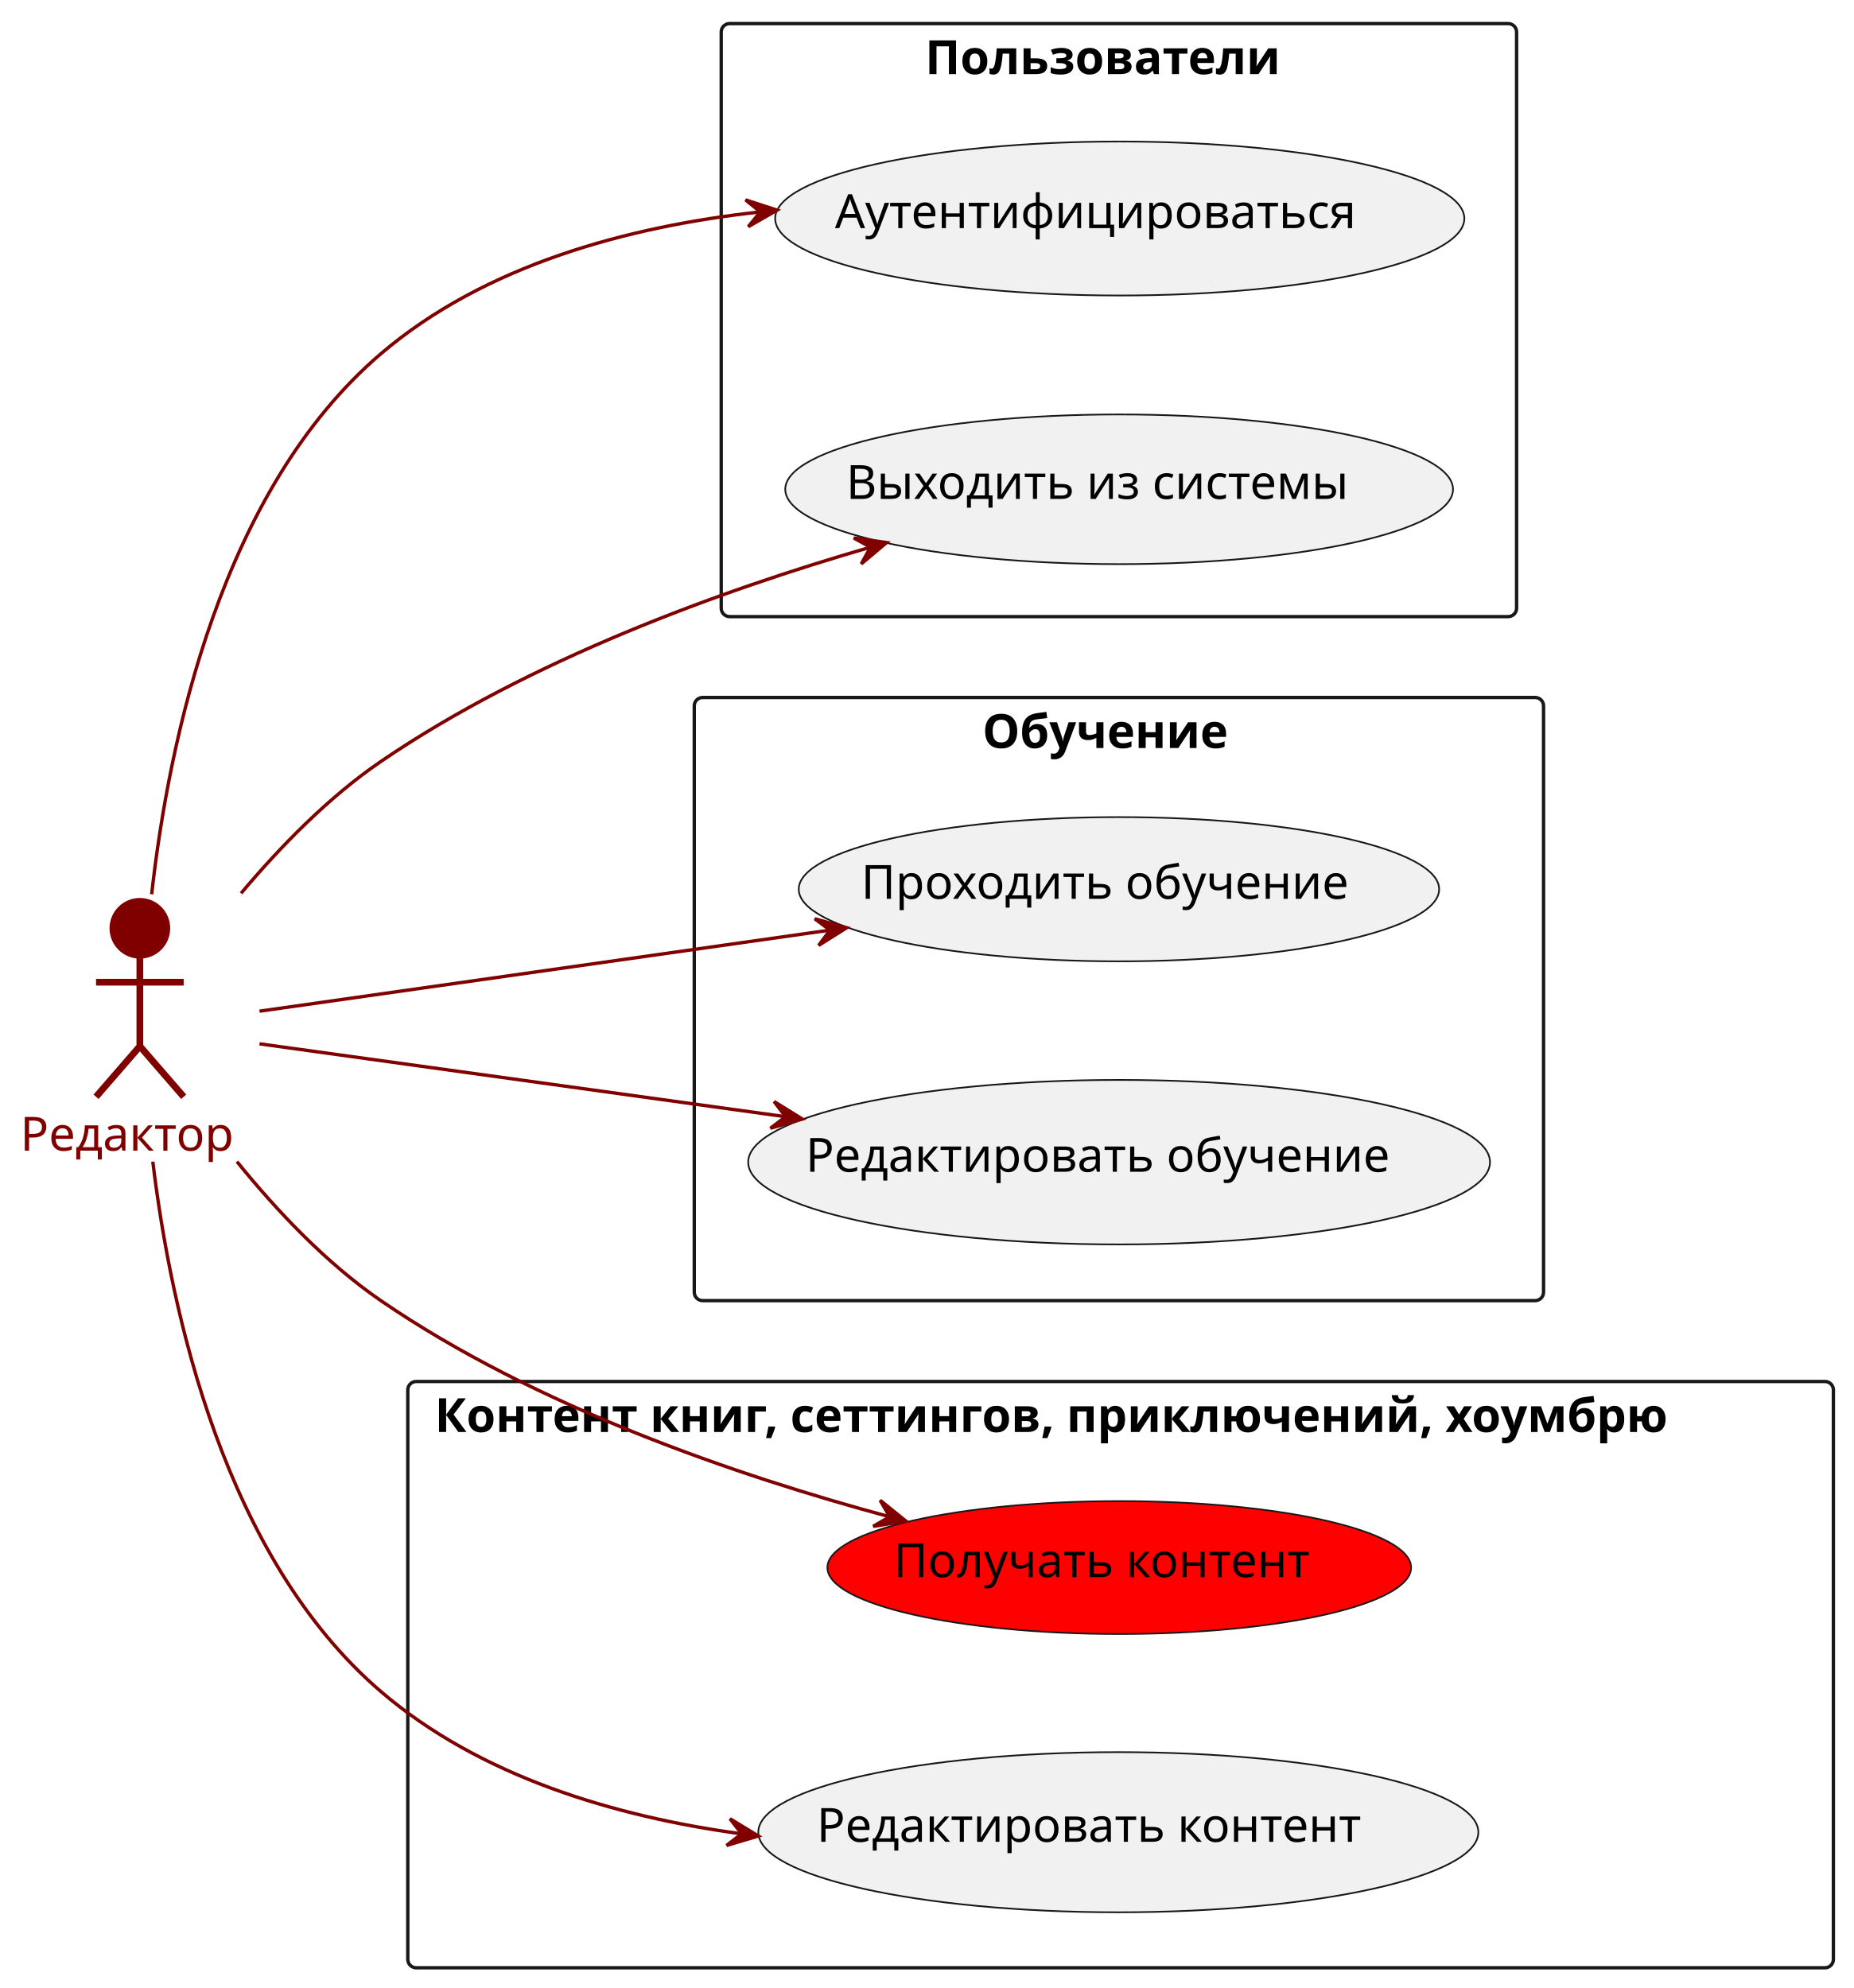
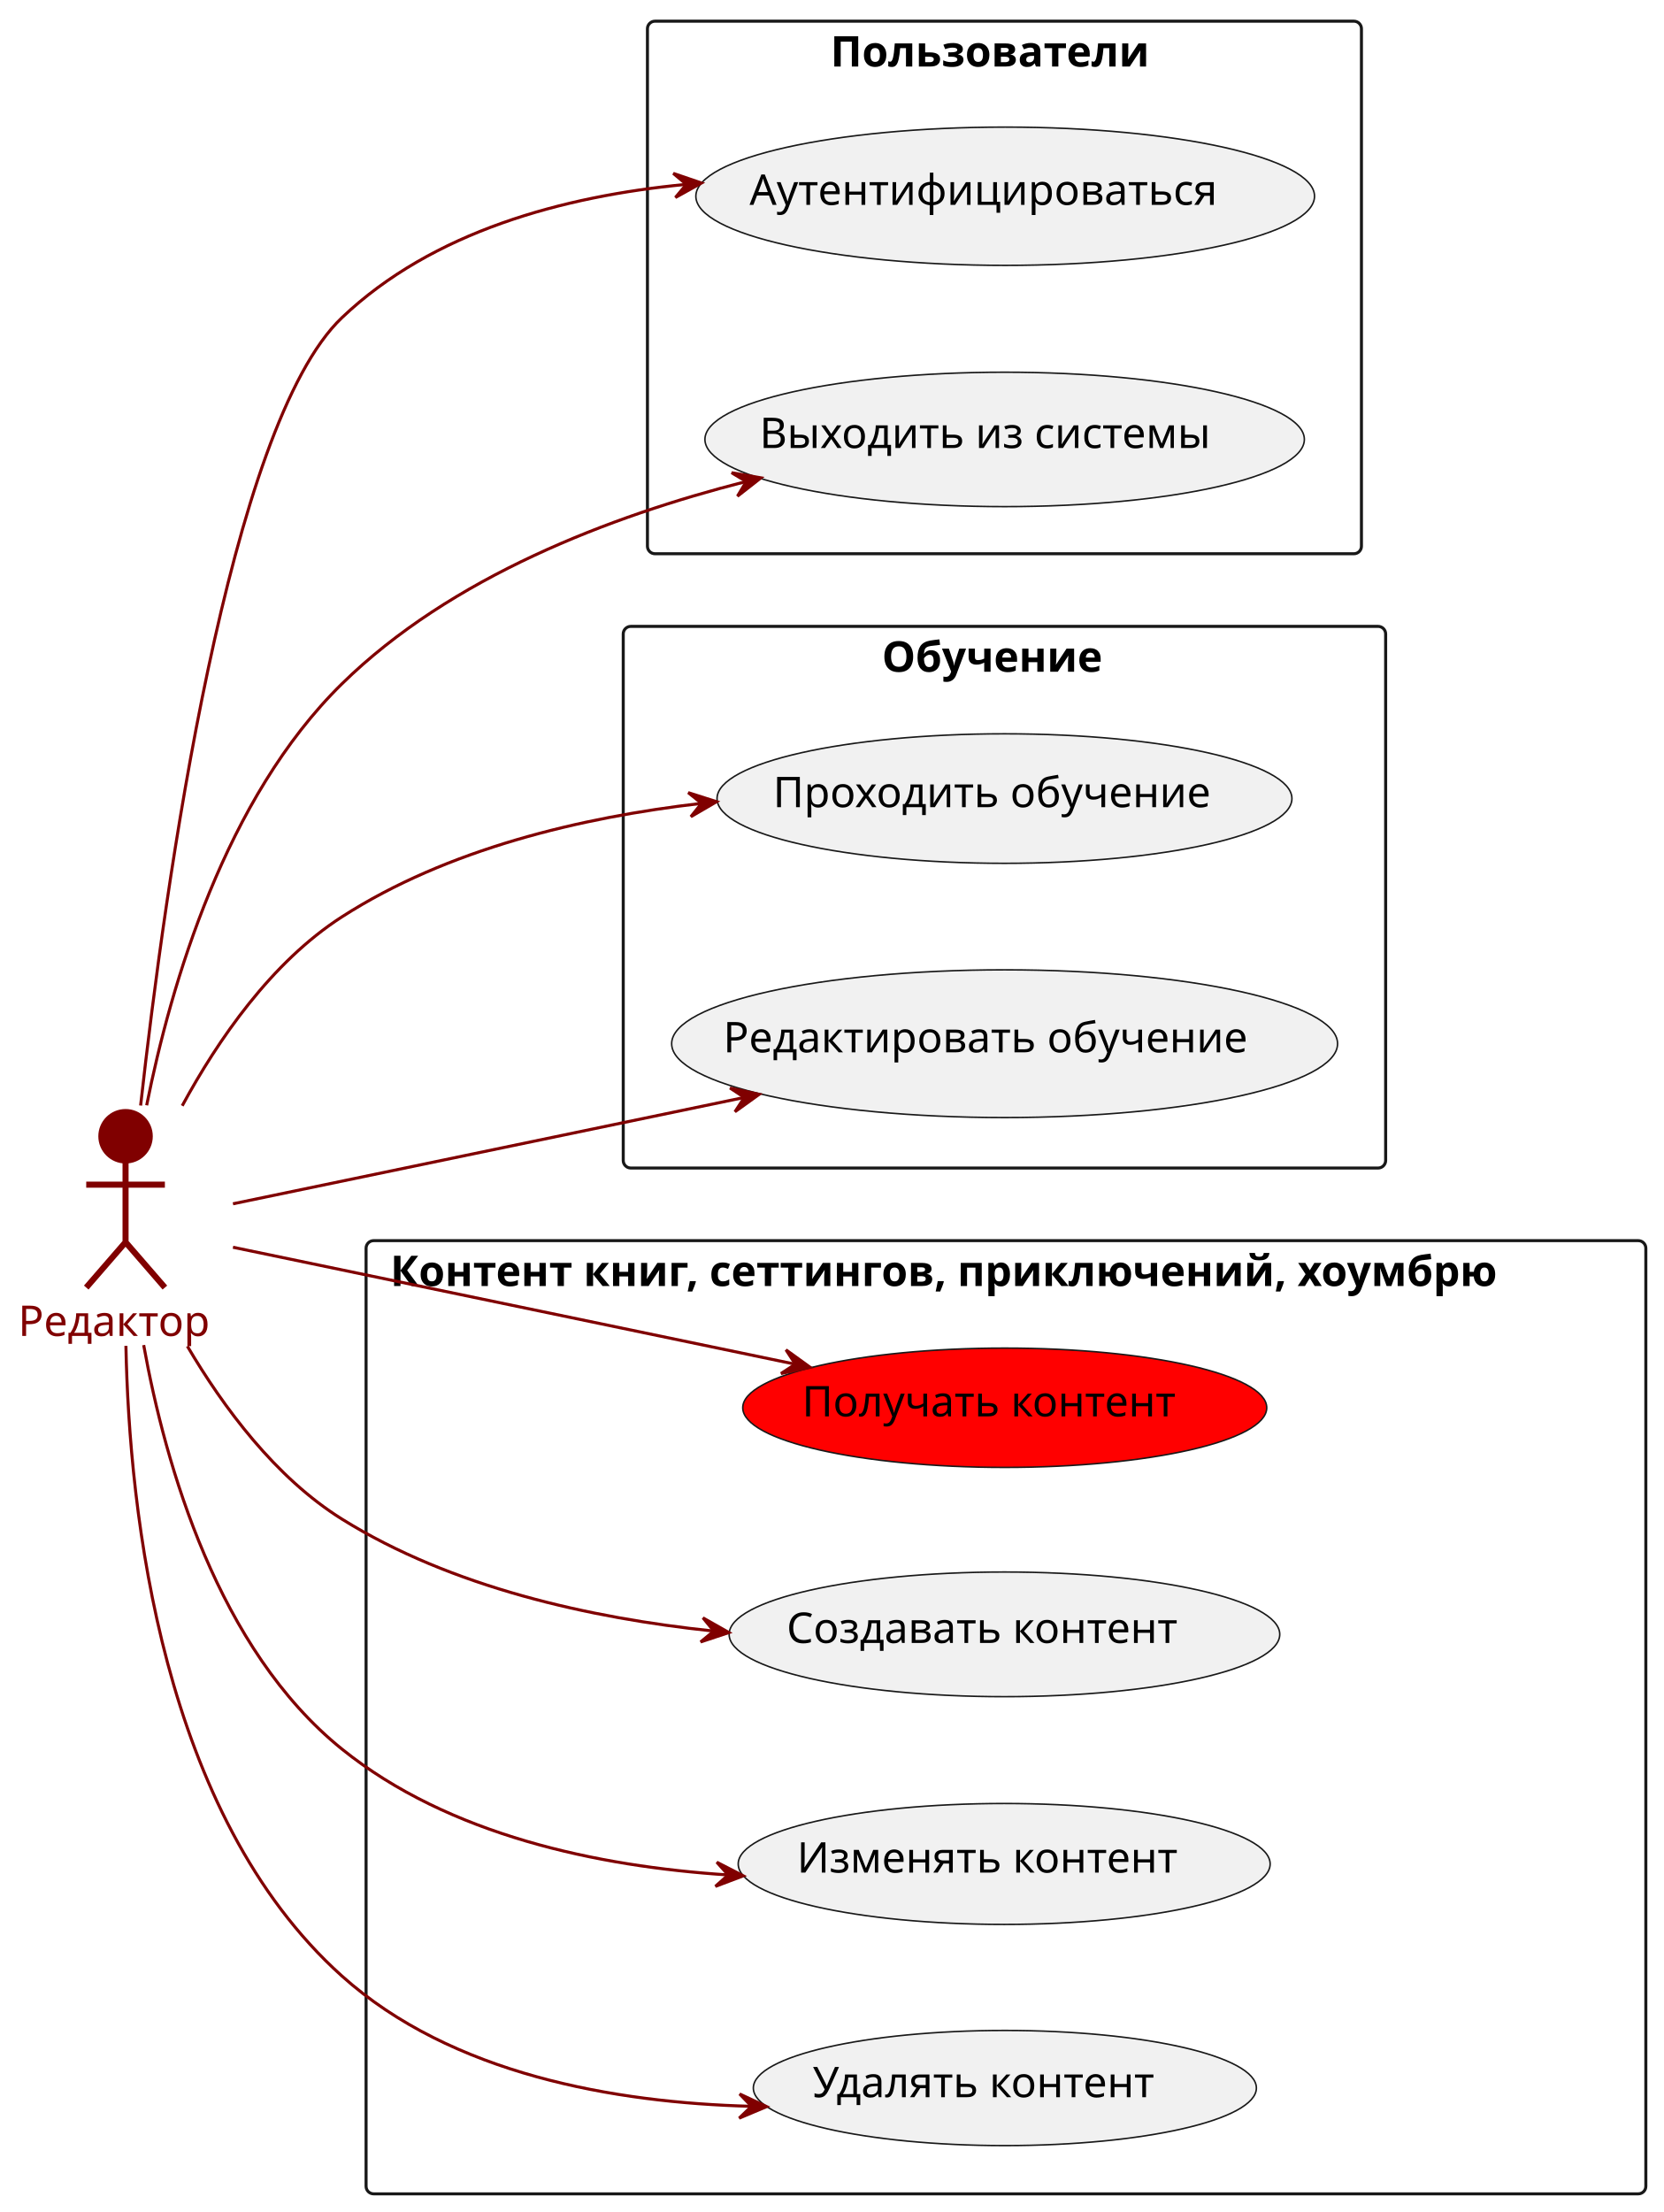
- <svg xmlns="http://www.w3.org/2000/svg" contentStyleType="text/css" height="590px" preserveAspectRatio="none" style="width:550px;height:590px;background:#FFFFFF;" version="1.1" viewBox="0 0 550 590" width="550px" zoomAndPan="magnify">
+ <svg xmlns="http://www.w3.org/2000/svg" contentStyleType="text/css" height="731px" preserveAspectRatio="none" style="width:550px;height:731px;background:#FFFFFF;" version="1.1" viewBox="0 0 550 731" width="550px" zoomAndPan="magnify">
  <defs />
  <g>
    <g id="cluster_Users">
      <rect fill="none" height="176" rx="2.5" ry="2.5" style="stroke:#181818;stroke-width:1.0;" width="236" x="214" y="7" />
      <text fill="#000000" font-family="sans-serif" font-size="14" font-weight="bold" lengthAdjust="spacing" textLength="115" x="274.5" y="21.995">Пользователи</text>
    </g>
    <g id="cluster_Education">
      <rect fill="none" height="179" rx="2.5" ry="2.5" style="stroke:#181818;stroke-width:1.0;" width="252" x="206" y="207" />
      <text fill="#000000" font-family="sans-serif" font-size="14" font-weight="bold" lengthAdjust="spacing" textLength="81" x="291.5" y="221.995">Обучение</text>
    </g>
    <g id="cluster_Content">
-       <rect fill="none" height="174" rx="2.5" ry="2.5" style="stroke:#181818;stroke-width:1.0;" width="423" x="121" y="410" />
+       <rect fill="none" height="315" rx="2.5" ry="2.5" style="stroke:#181818;stroke-width:1.0;" width="423" x="121" y="410" />
      <text fill="#000000" font-family="sans-serif" font-size="14" font-weight="bold" lengthAdjust="spacing" textLength="407" x="129" y="424.995">Контент книг, сеттингов, приключений, хоумбрю</text>
    </g>
    <g id="elem_Auth">
      <ellipse cx="332.248" cy="64.85" fill="#F1F1F1" rx="102.248" ry="22.85" style="stroke:#181818;stroke-width:0.5;" />
      <text fill="#000000" font-family="sans-serif" font-size="14" lengthAdjust="spacing" textLength="169" x="247.748" y="67.696">Аутентифицироваться</text>
    </g>
    <g id="elem_Logout">
      <ellipse cx="332.067" cy="145.214" fill="#F1F1F1" rx="99.067" ry="22.213" style="stroke:#181818;stroke-width:0.5;" />
      <text fill="#000000" font-family="sans-serif" font-size="14" lengthAdjust="spacing" textLength="162" x="251.067" y="148.06">Выходить из системы</text>
    </g>
    <g id="elem_Learn">
      <ellipse cx="332.012" cy="263.902" fill="#F1F1F1" rx="95.012" ry="21.402" style="stroke:#181818;stroke-width:0.5;" />
      <text fill="#000000" font-family="sans-serif" font-size="14" lengthAdjust="spacing" textLength="153" x="255.512" y="266.749">Проходить обучение</text>
    </g>
    <g id="elem_EditLearn">
      <ellipse cx="332.056" cy="344.911" fill="#F1F1F1" rx="110.056" ry="24.411" style="stroke:#181818;stroke-width:0.5;" />
      <text fill="#000000" font-family="sans-serif" font-size="14" lengthAdjust="spacing" textLength="186" x="239.056" y="347.758">Редактировать обучение</text>
    </g>
    <g id="elem_ReadContent">
      <ellipse cx="332.1" cy="465.22" fill="#FF0000" rx="86.6" ry="19.72" style="stroke:#181818;stroke-width:0.5;" />
      <text fill="#000000" font-family="sans-serif" font-size="14" lengthAdjust="spacing" textLength="134" x="265.1" y="468.067">Получать контент</text>
    </g>
+     <g id="elem_CreateContent">
+       <ellipse cx="332" cy="540.1" fill="#F1F1F1" rx="91" ry="20.6" style="stroke:#181818;stroke-width:0.5;" />
+       <text fill="#000000" font-family="sans-serif" font-size="14" lengthAdjust="spacing" textLength="144" x="260" y="542.947">Создавать контент</text>
+     </g>
    <g id="elem_EditContent">
-       <ellipse cx="331.828" cy="543.765" fill="#F1F1F1" rx="106.828" ry="23.765" style="stroke:#181818;stroke-width:0.5;" />
-       <text fill="#000000" font-family="sans-serif" font-size="14" lengthAdjust="spacing" textLength="179" x="242.328" y="546.612">Редактировать контент</text>
+       <ellipse cx="331.913" cy="615.983" fill="#F1F1F1" rx="87.913" ry="19.983" style="stroke:#181818;stroke-width:0.5;" />
+       <text fill="#000000" font-family="sans-serif" font-size="14" lengthAdjust="spacing" textLength="137" x="263.413" y="618.829">Изменять контент</text>
+     </g>
+     <g id="elem_DeleteContent">
+       <ellipse cx="332.138" cy="690.028" fill="#F1F1F1" rx="83.138" ry="19.028" style="stroke:#181818;stroke-width:0.5;" />
+       <text fill="#000000" font-family="sans-serif" font-size="14" lengthAdjust="spacing" textLength="126" x="268.591" y="693.059">Удалять контент</text>
    </g>
    <g id="elem_UE">
-       <ellipse cx="41.5" cy="275.5" fill="#800000" rx="8" ry="8" style="stroke:#800000;stroke-width:2.0;" />
-       <path d="M41.5,283.5 L41.5,310.5 M28.5,291.5 L54.5,291.5 M41.5,310.5 L28.5,325.5 M41.5,310.5 L54.5,325.5 " fill="none" style="stroke:#800000;stroke-width:2.0;" />
-       <text fill="#800000" font-family="sans-serif" font-size="14" lengthAdjust="spacing" textLength="71" x="6" y="341.495">Редактор</text>
+       <ellipse cx="41.5" cy="375.5" fill="#800000" rx="8" ry="8" style="stroke:#800000;stroke-width:2.0;" />
+       <path d="M41.5,383.5 L41.5,410.5 M28.5,391.5 L54.5,391.5 M41.5,410.5 L28.5,425.5 M41.5,410.5 L54.5,425.5 " fill="none" style="stroke:#800000;stroke-width:2.0;" />
+       <text fill="#800000" font-family="sans-serif" font-size="14" lengthAdjust="spacing" textLength="71" x="6" y="441.495">Редактор</text>
    </g>
    <g id="link_UE_Auth">
-       <path d="M45,265.4 C50.11,219.62 65.68,145.4 113,105 C143.81,78.7 186.14,67.26 225.31,62.92 " fill="none" id="UE-to-Auth" style="stroke:#800000;stroke-width:1.0;" />
-       <polygon fill="#800000" points="230.57,62.37,221.206,59.317,225.596,62.885,222.029,67.275,230.57,62.37" style="stroke:#800000;stroke-width:1.0;" />
+       <path d="M46.48,365.34 C54.63,292.24 75.7,140.5 113,105 C143.01,76.44 186.34,64.82 226.47,60.96 " fill="none" id="UE-to-Auth" style="stroke:#800000;stroke-width:1.0;" />
+       <polygon fill="#800000" points="231.86,60.48,222.541,57.294,226.88,60.924,223.25,65.263,231.86,60.48" style="stroke:#800000;stroke-width:1.0;" />
    </g>
    <g id="link_UE_Logout">
-       <path d="M71.53,265.11 C83.18,251.26 97.51,236.57 113,226 C157.08,195.91 213.76,175.3 258.28,162.4 " fill="none" id="UE-to-Logout" style="stroke:#800000;stroke-width:1.0;" />
-       <polygon fill="#800000" points="263.09,161.02,253.335,159.666,258.285,162.403,255.548,167.353,263.09,161.02" style="stroke:#800000;stroke-width:1.0;" />
+       <path d="M48.48,365.27 C56.51,325.12 74.49,263.77 113,226 C149.01,190.68 201.8,170.54 246.41,159.18 " fill="none" id="UE-to-Logout" style="stroke:#800000;stroke-width:1.0;" />
+       <polygon fill="#800000" points="251.52,157.91,241.817,156.219,246.67,159.126,243.763,163.979,251.52,157.91" style="stroke:#800000;stroke-width:1.0;" />
    </g>
    <g id="link_UE_Learn">
-       <path d="M77.01,300.1 C118.54,294.19 189.7,284.08 246.16,276.06 " fill="none" id="UE-to-Learn" style="stroke:#800000;stroke-width:1.0;" />
-       <polygon fill="#800000" points="251.23,275.34,241.75,272.668,246.281,276.055,242.895,280.586,251.23,275.34" style="stroke:#800000;stroke-width:1.0;" />
+       <path d="M60.23,365.43 C72.06,343.6 89.73,317.96 113,303 C147.89,280.56 192.1,270.11 231.58,265.52 " fill="none" id="UE-to-Learn" style="stroke:#800000;stroke-width:1.0;" />
+       <polygon fill="#800000" points="236.86,264.94,227.479,261.941,231.889,265.483,228.347,269.893,236.86,264.94" style="stroke:#800000;stroke-width:1.0;" />
    </g>
    <g id="link_UE_EditLearn">
-       <path d="M77.01,309.79 C115.34,315.1 178.91,323.91 232.87,331.39 " fill="none" id="UE-to-EditLearn" style="stroke:#800000;stroke-width:1.0;" />
-       <polygon fill="#800000" points="238.06,332.11,229.693,326.914,233.107,331.425,228.597,334.839,238.06,332.11" style="stroke:#800000;stroke-width:1.0;" />
+       <path d="M77.01,397.82 C118.46,389.2 189.46,374.44 245.86,362.71 " fill="none" id="UE-to-EditLearn" style="stroke:#800000;stroke-width:1.0;" />
+       <polygon fill="#800000" points="250.93,361.65,241.305,359.563,246.034,362.666,242.931,367.396,250.93,361.65" style="stroke:#800000;stroke-width:1.0;" />
+     </g>
+     <g id="link_UE_CreateContent">
+       <path d="M61.93,444.88 C73.87,465.16 91.09,488.34 113,502 C149.27,524.61 195.19,534.75 235.52,538.98 " fill="none" id="UE-to-CreateContent" style="stroke:#800000;stroke-width:1.0;" />
+       <polygon fill="#800000" points="240.92,539.51,232.352,534.654,235.944,539.024,231.574,542.616,240.92,539.51" style="stroke:#800000;stroke-width:1.0;" />
+     </g>
+     <g id="link_UE_EditContent">
+       <path d="M47.49,444.51 C54.72,484.51 72.09,545.04 113,578 C148.43,606.55 197.74,616.81 240.5,619.6 " fill="none" id="UE-to-EditContent" style="stroke:#800000;stroke-width:1.0;" />
+       <polygon fill="#800000" points="245.68,619.91,236.924,615.402,240.688,619.624,236.466,623.389,245.68,619.91" style="stroke:#800000;stroke-width:1.0;" />
+     </g>
+     <g id="link_UE_DeleteContent">
+       <path d="M41.62,444.76 C42.71,500.13 53.51,599.66 113,653 C149.26,685.51 203.12,694.89 248.22,696.07 " fill="none" id="UE-to-DeleteContent" style="stroke:#800000;stroke-width:1.0;" />
+       <polygon fill="#800000" points="253.4,696.17,244.482,691.991,248.401,696.07,244.322,699.989,253.4,696.17" style="stroke:#800000;stroke-width:1.0;" />
    </g>
    <g id="link_UE_ReadContent">
-       <path d="M70.3,344.74 C82.1,359.31 96.86,374.93 113,386 C158.81,417.41 218.56,437.91 263.92,450.14 " fill="none" id="UE-to-ReadContent" style="stroke:#800000;stroke-width:1.0;" />
-       <polygon fill="#800000" points="268.82,451.44,261.152,445.259,263.988,450.154,259.094,452.99,268.82,451.44" style="stroke:#800000;stroke-width:1.0;" />
-     </g>
-     <g id="link_UE_EditContent">
-       <path d="M45.34,344.75 C50.79,389.85 66.67,462.28 113,502 C142.4,527.21 182.31,539.1 219.95,544.24 " fill="none" id="UE-to-EditContent" style="stroke:#800000;stroke-width:1.0;" />
-       <polygon fill="#800000" points="225.01,544.89,216.599,539.766,220.052,544.247,215.57,547.699,225.01,544.89" style="stroke:#800000;stroke-width:1.0;" />
+       <path d="M77.01,412.18 C122.67,421.67 204.18,438.63 262.56,450.77 " fill="none" id="UE-to-ReadContent" style="stroke:#800000;stroke-width:1.0;" />
+       <polygon fill="#800000" points="267.78,451.85,259.794,446.086,262.887,450.823,258.15,453.916,267.78,451.85" style="stroke:#800000;stroke-width:1.0;" />
    </g>
  </g>
</svg>
